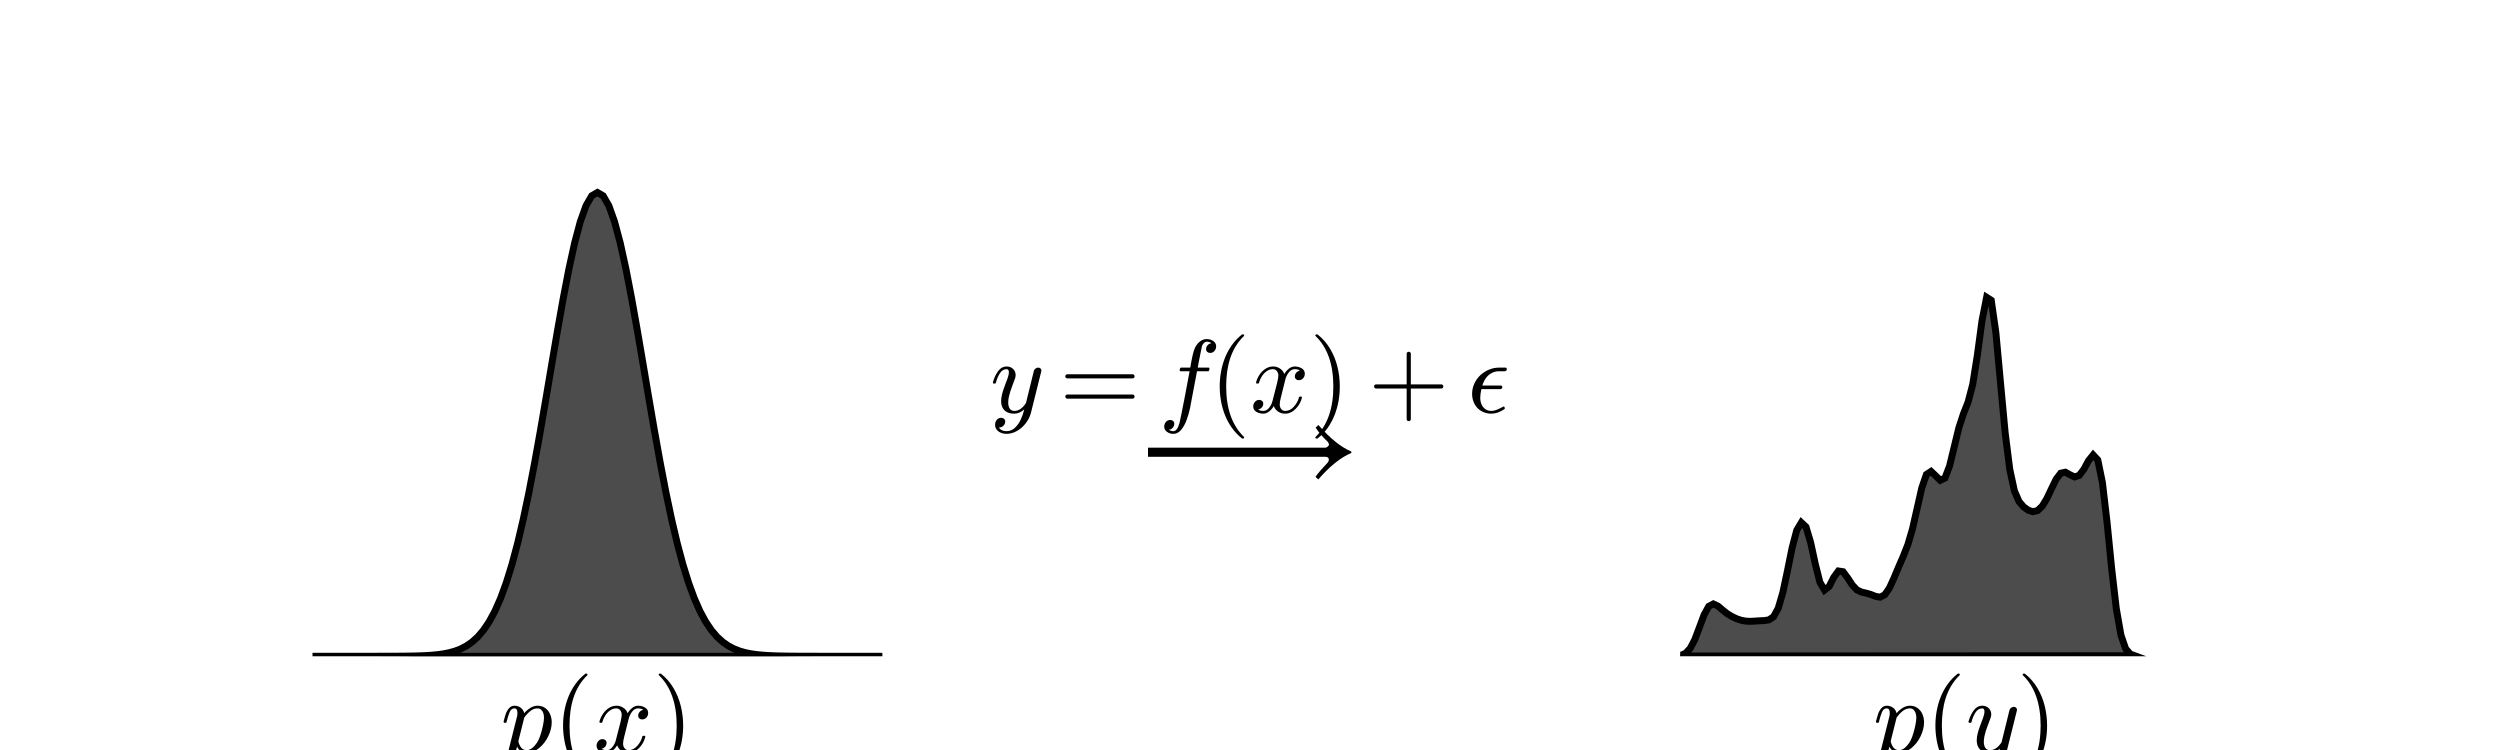
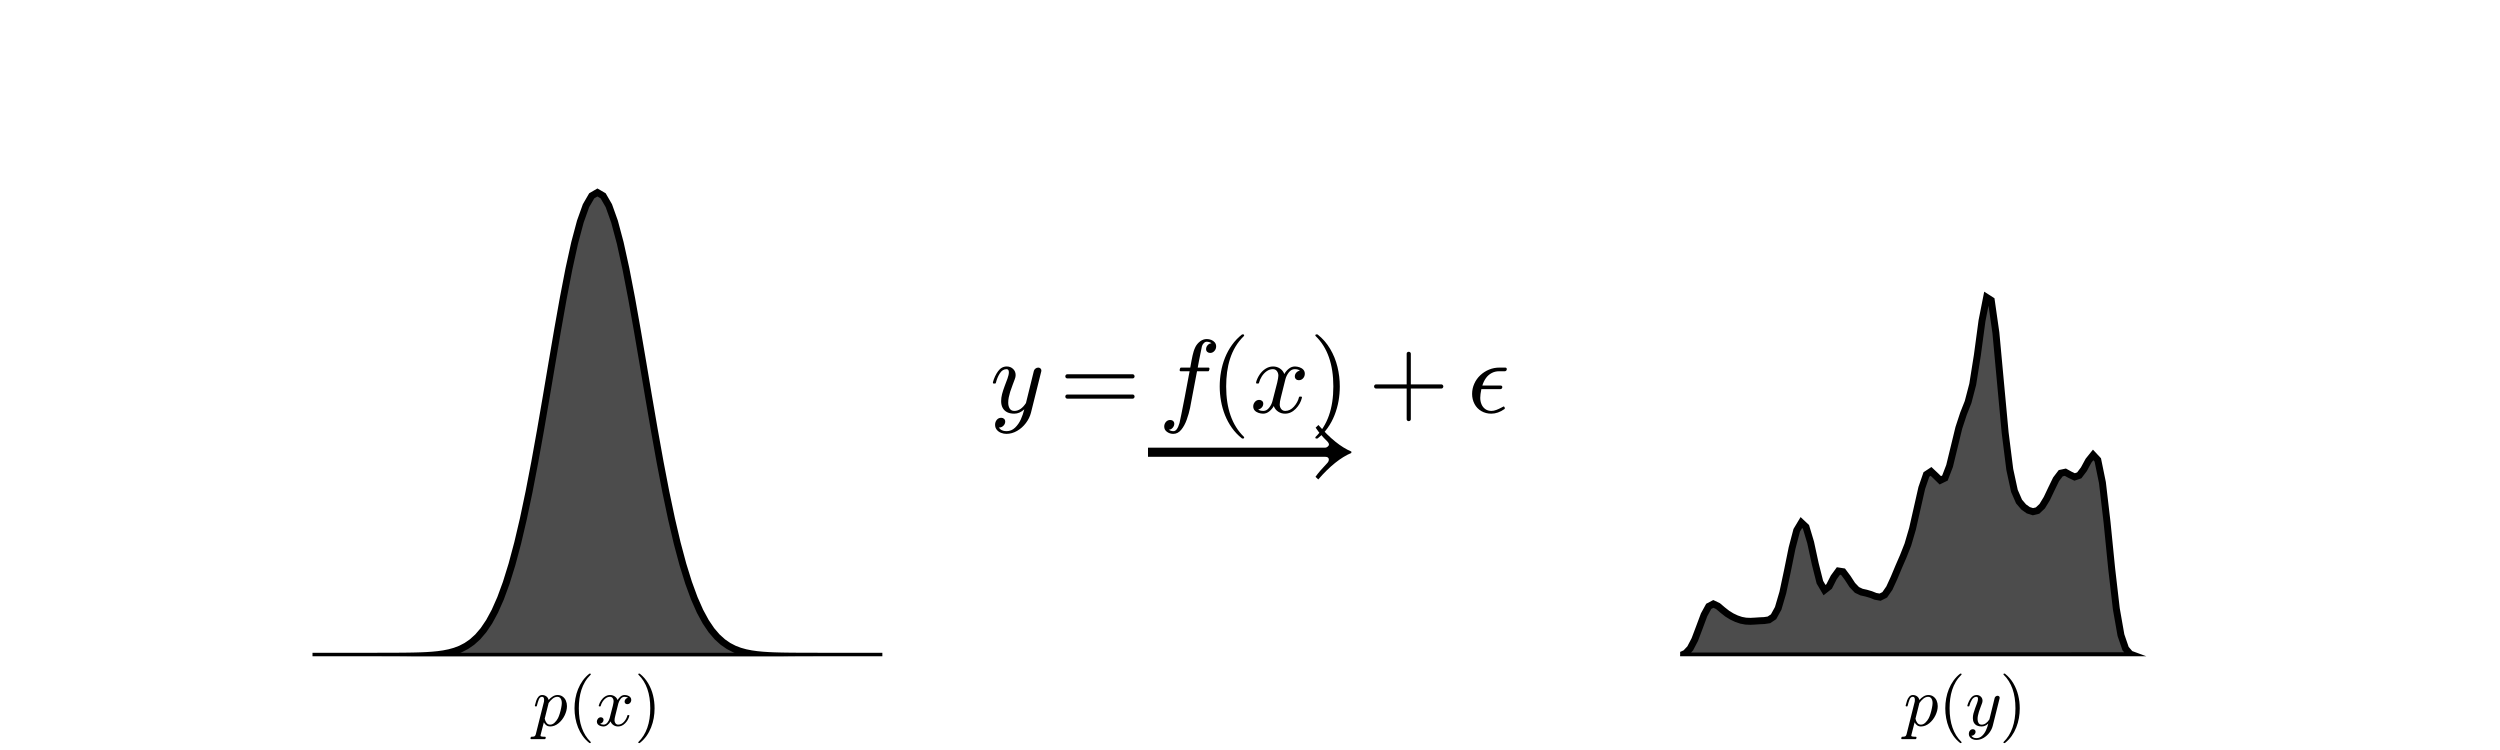
<svg xmlns="http://www.w3.org/2000/svg" xmlns:xlink="http://www.w3.org/1999/xlink" height="216pt" version="1.1" viewBox="0 0 720 216" width="720pt">
  <defs>
    <style type="text/css">
*{stroke-linecap:butt;stroke-linejoin:round;stroke-miterlimit:100000;}
  </style>
  </defs>
  <g id="figure_1">
    <g id="patch_1">
      <path d="M 0 216  L 720 216  L 720 0  L 0 0  L 0 216  z " style="fill:none;" />
    </g>
    <g id="axes_1">
      <g id="patch_2">
        <path d="M 90 189  L 254.118 189  L 254.118 21.6  L 90 21.6  L 90 189  z " style="fill:none;" />
      </g>
      <g id="patch_3">
-         <path clip-path="url(#p3651c4e1cf)" d="M 90 189  L 91.641 189  L 93.282 189  L 94.924 189  L 96.565 189  L 98.206 189  L 99.847 189  L 101.488 189  L 103.129 189  L 104.771 188.999  L 106.412 188.999  L 108.053 188.998  L 109.694 188.996  L 111.335 188.993  L 112.976 188.988  L 114.618 188.98  L 116.259 188.968  L 117.9 188.947  L 119.541 188.916  L 121.182 188.868  L 122.824 188.795  L 124.465 188.687  L 126.106 188.528  L 127.747 188.298  L 129.388 187.972  L 131.029 187.516  L 132.671 186.889  L 134.312 186.038  L 135.953 184.905  L 137.594 183.419  L 139.235 181.502  L 140.876 179.072  L 142.518 176.041  L 144.159 172.327  L 145.8 167.855  L 147.441 162.567  L 149.082 156.43  L 150.724 149.441  L 152.365 141.639  L 154.006 133.109  L 155.647 123.987  L 157.288 114.456  L 158.929 104.749  L 160.571 95.141  L 162.212 85.931  L 163.853 77.436  L 165.494 69.968  L 167.135 63.815  L 168.776 59.226  L 170.418 56.392  L 172.059 55.434  L 173.7 56.392  L 175.341 59.226  L 176.982 63.815  L 178.624 69.968  L 180.265 77.436  L 181.906 85.931  L 183.547 95.141  L 185.188 104.749  L 186.829 114.456  L 188.471 123.987  L 190.112 133.109  L 191.753 141.639  L 193.394 149.441  L 195.035 156.43  L 196.676 162.567  L 198.318 167.855  L 199.959 172.327  L 201.6 176.041  L 203.241 179.072  L 204.882 181.502  L 206.524 183.419  L 208.165 184.905  L 209.806 186.038  L 211.447 186.889  L 213.088 187.516  L 214.729 187.972  L 216.371 188.298  L 218.012 188.528  L 219.653 188.687  L 221.294 188.795  L 222.935 188.868  L 224.576 188.916  L 226.218 188.947  L 227.859 188.968  L 229.5 188.98  L 231.141 188.988  L 232.782 188.993  L 234.424 188.996  L 236.065 188.998  L 237.706 188.999  L 239.347 188.999  L 240.988 189  L 242.629 189  L 244.271 189  L 245.912 189  L 247.553 189  L 249.194 189  L 250.835 189  L 252.476 189  L 254.118 189  z " style="fill:#4c4c4c;stroke:#000000;stroke-linejoin:miter;stroke-width:2.0;" />
+         <path clip-path="url(#p96463cebd5)" d="M 90 189  L 91.641 189  L 93.282 189  L 94.924 189  L 96.565 189  L 98.206 189  L 99.847 189  L 101.488 189  L 103.129 189  L 104.771 188.999  L 106.412 188.999  L 108.053 188.998  L 109.694 188.996  L 111.335 188.993  L 112.976 188.988  L 114.618 188.98  L 116.259 188.968  L 117.9 188.947  L 119.541 188.916  L 121.182 188.868  L 122.824 188.795  L 124.465 188.687  L 126.106 188.528  L 127.747 188.298  L 129.388 187.972  L 131.029 187.516  L 132.671 186.889  L 134.312 186.038  L 135.953 184.905  L 137.594 183.419  L 139.235 181.502  L 140.876 179.072  L 142.518 176.041  L 144.159 172.327  L 145.8 167.855  L 147.441 162.567  L 149.082 156.43  L 150.724 149.441  L 152.365 141.639  L 154.006 133.109  L 155.647 123.987  L 157.288 114.456  L 158.929 104.749  L 160.571 95.141  L 162.212 85.931  L 163.853 77.436  L 165.494 69.968  L 167.135 63.815  L 168.776 59.226  L 170.418 56.392  L 172.059 55.434  L 173.7 56.392  L 175.341 59.226  L 176.982 63.815  L 178.624 69.968  L 180.265 77.436  L 181.906 85.931  L 183.547 95.141  L 185.188 104.749  L 186.829 114.456  L 188.471 123.987  L 190.112 133.109  L 191.753 141.639  L 193.394 149.441  L 195.035 156.43  L 196.676 162.567  L 198.318 167.855  L 199.959 172.327  L 201.6 176.041  L 203.241 179.072  L 204.882 181.502  L 206.524 183.419  L 208.165 184.905  L 209.806 186.038  L 211.447 186.889  L 213.088 187.516  L 214.729 187.972  L 216.371 188.298  L 218.012 188.528  L 219.653 188.687  L 221.294 188.795  L 222.935 188.868  L 224.576 188.916  L 226.218 188.947  L 227.859 188.968  L 229.5 188.98  L 231.141 188.988  L 232.782 188.993  L 234.424 188.996  L 236.065 188.998  L 237.706 188.999  L 239.347 188.999  L 240.988 189  L 242.629 189  L 244.271 189  L 245.912 189  L 247.553 189  L 249.194 189  L 250.835 189  L 252.476 189  L 254.118 189  z " style="fill:#4c4c4c;stroke:#000000;stroke-linejoin:miter;stroke-width:2.0;" />
      </g>
      <g id="matplotlib.axis_1">
        <g id="xtick_1" />
        <g id="xtick_2" />
        <g id="xtick_3" />
        <g id="xtick_4" />
        <g id="xtick_5" />
        <g id="xtick_6" />
        <g id="xtick_7" />
        <g id="text_1">
          <defs>
+             <path d="M 31 -24.812  Q 25.438 -20.406 21.406 -14.719  Q 17.391 -9.031 14.812 -2.578  Q 12.25 3.859 10.984 10.891  Q 9.719 17.922 9.719 25  Q 9.719 32.172 10.984 39.203  Q 12.25 46.234 14.859 52.734  Q 17.484 59.234 21.531 64.891  Q 25.594 70.562 31 74.812  Q 31 75 31.5 75  L 32.422 75  Q 32.719 75 32.953 74.734  Q 33.203 74.469 33.203 74.125  Q 33.203 73.688 33.016 73.484  Q 28.125 68.703 24.875 63.234  Q 21.625 57.766 19.641 51.578  Q 17.672 45.406 16.797 38.781  Q 15.922 32.172 15.922 25  Q 15.922 -6.781 32.906 -23.297  Q 33.203 -23.578 33.203 -24.125  Q 33.203 -24.359 32.938 -24.672  Q 32.672 -25 32.422 -25  L 31.5 -25  Q 31 -25 31 -24.812  " id="Cmr10-28" />
            <path d="M -2.484 -19.391  Q -3.422 -19.391 -3.422 -18.109  Q -3.078 -15.922 -2.094 -15.922  Q 1.031 -15.922 2.266 -15.359  Q 3.516 -14.797 4.203 -12.5  L 15.484 32.516  Q 16.219 34.375 16.219 37.312  Q 16.219 41.609 13.281 41.609  Q 10.156 41.609 8.641 37.859  Q 7.125 34.125 5.719 28.422  Q 5.719 27.781 4.891 27.781  L 3.719 27.781  Q 3.469 27.781 3.172 28.141  Q 2.875 28.516 2.875 28.812  Q 3.953 33.156 4.953 36.172  Q 5.953 39.203 8.078 41.688  Q 10.203 44.188 13.375 44.188  Q 16.797 44.188 19.375 42.25  Q 21.969 40.328 22.703 37.016  Q 25.438 40.188 28.75 42.188  Q 32.078 44.188 35.594 44.188  Q 39.797 44.188 42.891 41.938  Q 46 39.703 47.562 36.062  Q 49.125 32.422 49.125 28.219  Q 49.125 21.781 45.828 14.891  Q 42.531 8.016 36.891 3.438  Q 31.25 -1.125 24.812 -1.125  Q 21.875 -1.125 19.5 0.531  Q 17.141 2.203 15.828 4.891  L 11.281 -12.891  Q 11.031 -14.359 10.984 -14.594  Q 10.984 -15.922 17.578 -15.922  Q 18.609 -15.922 18.609 -17.188  Q 18.266 -18.5 18.047 -18.938  Q 17.828 -19.391 16.891 -19.391  z M 24.906 1.516  Q 28.375 1.516 31.344 4.375  Q 34.328 7.234 36.188 10.797  Q 37.547 13.484 38.734 17.359  Q 39.938 21.234 40.812 25.625  Q 41.703 30.031 41.703 32.625  Q 41.703 34.906 41.094 36.906  Q 40.484 38.922 39.094 40.266  Q 37.703 41.609 35.406 41.609  Q 31.734 41.609 28.484 38.984  Q 25.25 36.375 22.609 32.516  L 22.609 32.172  L 17.094 10.109  Q 17.781 6.547 19.734 4.031  Q 21.688 1.516 24.906 1.516  " id="Cmmi10-70" />
-             <path d="M 31 -24.812  Q 25.438 -20.406 21.406 -14.719  Q 17.391 -9.031 14.812 -2.578  Q 12.25 3.859 10.984 10.891  Q 9.719 17.922 9.719 25  Q 9.719 32.172 10.984 39.203  Q 12.25 46.234 14.859 52.734  Q 17.484 59.234 21.531 64.891  Q 25.594 70.562 31 74.812  Q 31 75 31.5 75  L 32.422 75  Q 32.719 75 32.953 74.734  Q 33.203 74.469 33.203 74.125  Q 33.203 73.688 33.016 73.484  Q 28.125 68.703 24.875 63.234  Q 21.625 57.766 19.641 51.578  Q 17.672 45.406 16.797 38.781  Q 15.922 32.172 15.922 25  Q 15.922 -6.781 32.906 -23.297  Q 33.203 -23.578 33.203 -24.125  Q 33.203 -24.359 32.938 -24.672  Q 32.672 -25 32.422 -25  L 31.5 -25  Q 31 -25 31 -24.812  " id="Cmr10-28" />
            <path d="M 7.812 2.875  Q 9.578 1.516 12.797 1.516  Q 15.922 1.516 18.312 4.516  Q 20.703 7.516 21.578 11.078  L 26.125 28.812  Q 27.203 33.641 27.203 35.406  Q 27.203 37.891 25.812 39.75  Q 24.422 41.609 21.922 41.609  Q 18.75 41.609 15.969 39.625  Q 13.188 37.641 11.281 34.594  Q 9.375 31.547 8.594 28.422  Q 8.406 27.781 7.812 27.781  L 6.594 27.781  Q 5.812 27.781 5.812 28.719  L 5.812 29  Q 6.781 32.719 9.125 36.25  Q 11.469 39.797 14.859 41.984  Q 18.266 44.188 22.125 44.188  Q 25.781 44.188 28.734 42.234  Q 31.688 40.281 32.906 36.922  Q 34.625 39.984 37.281 42.078  Q 39.938 44.188 43.109 44.188  Q 45.266 44.188 47.5 43.422  Q 49.75 42.672 51.172 41.109  Q 52.594 39.547 52.594 37.203  Q 52.594 34.672 50.953 32.828  Q 49.312 31 46.781 31  Q 45.172 31 44.094 32.031  Q 43.016 33.062 43.016 34.625  Q 43.016 36.719 44.453 38.297  Q 45.906 39.891 47.906 40.188  Q 46.094 41.609 42.922 41.609  Q 39.703 41.609 37.328 38.625  Q 34.969 35.641 33.984 31.984  L 29.594 14.312  Q 28.516 10.297 28.516 7.719  Q 28.516 5.172 29.953 3.344  Q 31.391 1.516 33.797 1.516  Q 38.484 1.516 42.156 5.641  Q 45.844 9.766 47.016 14.703  Q 47.219 15.281 47.797 15.281  L 49.031 15.281  Q 49.422 15.281 49.656 15.016  Q 49.906 14.75 49.906 14.406  Q 49.906 14.312 49.812 14.109  Q 48.391 8.156 43.844 3.516  Q 39.312 -1.125 33.594 -1.125  Q 29.938 -1.125 26.984 0.844  Q 24.031 2.828 22.797 6.203  Q 21.234 3.266 18.469 1.062  Q 15.719 -1.125 12.594 -1.125  Q 10.453 -1.125 8.172 -0.359  Q 5.906 0.391 4.484 1.953  Q 3.078 3.516 3.078 5.906  Q 3.078 8.25 4.703 10.172  Q 6.344 12.109 8.797 12.109  Q 10.453 12.109 11.578 11.109  Q 12.703 10.109 12.703 8.5  Q 12.703 6.391 11.297 4.828  Q 9.906 3.266 7.812 2.875  " id="Cmmi10-78" />
            <path d="M 6.5 -25  Q 5.609 -25 5.609 -24.125  Q 5.609 -23.688 5.812 -23.484  Q 22.906 -6.781 22.906 25  Q 22.906 56.781 6 73.297  Q 5.609 73.531 5.609 74.125  Q 5.609 74.469 5.875 74.734  Q 6.156 75 6.5 75  L 7.422 75  Q 7.719 75 7.906 74.812  Q 15.094 69.141 19.875 61.031  Q 24.656 52.938 26.875 43.75  Q 29.109 34.578 29.109 25  Q 29.109 17.922 27.906 11.062  Q 26.703 4.203 24.094 -2.453  Q 21.484 -9.125 17.484 -14.766  Q 13.484 -20.406 7.906 -24.812  Q 7.719 -25 7.422 -25  z " id="Cmr10-29" />
          </defs>
-           <g transform="translate(144.1588 216.5)scale(0.3 -0.3)">
+           <g transform="translate(153.4588 209.0)scale(0.2 -0.2)">
            <use xlink:href="#Cmmi10-70" />
            <use transform="translate(50.29297 0.0)" xlink:href="#Cmr10-28" />
            <use transform="translate(89.11133 0.0)" xlink:href="#Cmmi10-78" />
            <use transform="translate(146.1914 0.0)" xlink:href="#Cmr10-29" />
          </g>
        </g>
      </g>
      <g id="matplotlib.axis_2">
        <g id="ytick_1" />
        <g id="ytick_2" />
        <g id="ytick_3" />
        <g id="ytick_4" />
        <g id="ytick_5" />
        <g id="ytick_6" />
      </g>
    </g>
    <g id="axes_2">
      <g id="text_2">
        <defs>
+           <path d="M 8.406 -14.312  Q 10.5 -17.922 15.719 -17.922  Q 20.453 -17.922 23.922 -14.594  Q 27.391 -11.281 29.516 -6.562  Q 31.641 -1.859 32.812 3.078  Q 28.375 -1.125 23.188 -1.125  Q 19.234 -1.125 16.453 0.234  Q 13.672 1.609 12.125 4.312  Q 10.594 7.031 10.594 10.891  Q 10.594 14.156 11.469 17.594  Q 12.359 21.047 13.938 25.266  Q 15.531 29.5 16.703 32.625  Q 18.016 36.281 18.016 38.625  Q 18.016 41.609 15.828 41.609  Q 11.859 41.609 9.297 37.531  Q 6.734 33.453 5.516 28.422  Q 5.328 27.781 4.688 27.781  L 3.516 27.781  Q 2.688 27.781 2.688 28.719  L 2.688 29  Q 4.297 34.969 7.609 39.578  Q 10.938 44.188 16.016 44.188  Q 19.578 44.188 22.047 41.844  Q 24.516 39.5 24.516 35.891  Q 24.516 34.031 23.688 31.984  Q 23.25 30.766 21.688 26.656  Q 20.125 22.562 19.281 19.875  Q 18.453 17.188 17.922 14.594  Q 17.391 12.016 17.391 9.422  Q 17.391 6.109 18.797 3.812  Q 20.219 1.516 23.297 1.516  Q 29.5 1.516 34.422 9.078  L 42 39.891  Q 42.328 41.219 43.547 42.156  Q 44.781 43.109 46.188 43.109  Q 47.406 43.109 48.312 42.328  Q 49.219 41.547 49.219 40.281  Q 49.219 39.703 49.125 39.5  L 39.203 -0.297  Q 37.891 -5.422 34.375 -10.109  Q 30.859 -14.797 25.906 -17.656  Q 20.953 -20.516 15.578 -20.516  Q 12.984 -20.516 10.438 -19.5  Q 7.906 -18.5 6.344 -16.5  Q 4.781 -14.5 4.781 -11.812  Q 4.781 -9.078 6.391 -7.078  Q 8.016 -5.078 10.688 -5.078  Q 12.312 -5.078 13.406 -6.078  Q 14.5 -7.078 14.5 -8.688  Q 14.5 -10.984 12.781 -12.688  Q 11.078 -14.406 8.797 -14.406  Q 8.688 -14.359 8.594 -14.328  Q 8.5 -14.312 8.406 -14.312  " id="Cmmi10-79" />
          <path d="M 7.516 23  Q 6.688 23 6.141 23.625  Q 5.609 24.266 5.609 25  Q 5.609 25.734 6.141 26.359  Q 6.688 27 7.516 27  L 36.922 27  L 36.922 56.5  Q 36.922 57.281 37.5 57.781  Q 38.094 58.297 38.922 58.297  Q 39.656 58.297 40.281 57.781  Q 40.922 57.281 40.922 56.5  L 40.922 27  L 70.312 27  Q 71.047 27 71.578 26.359  Q 72.125 25.734 72.125 25  Q 72.125 24.266 71.578 23.625  Q 71.047 23 70.312 23  L 40.922 23  L 40.922 -6.5  Q 40.922 -7.281 40.281 -7.781  Q 39.656 -8.297 38.922 -8.297  Q 38.094 -8.297 37.5 -7.781  Q 36.922 -7.281 36.922 -6.5  L 36.922 23  z " id="Cmr10-2b" />
          <path d="M 7.516 13.281  Q 6.688 13.281 6.141 13.906  Q 5.609 14.547 5.609 15.281  Q 5.609 16.109 6.141 16.688  Q 6.688 17.281 7.516 17.281  L 70.312 17.281  Q 71.047 17.281 71.578 16.688  Q 72.125 16.109 72.125 15.281  Q 72.125 14.547 71.578 13.906  Q 71.047 13.281 70.312 13.281  z M 7.516 32.719  Q 6.688 32.719 6.141 33.297  Q 5.609 33.891 5.609 34.719  Q 5.609 35.453 6.141 36.078  Q 6.688 36.719 7.516 36.719  L 70.312 36.719  Q 71.047 36.719 71.578 36.078  Q 72.125 35.453 72.125 34.719  Q 72.125 33.891 71.578 33.297  Q 71.047 32.719 70.312 32.719  z " id="Cmr10-3d" />
          <path d="M 9.719 -16.5  Q 11.578 -17.922 14.203 -17.922  Q 17.781 -17.922 20.016 -10.016  Q 20.953 -6.203 25.094 15.094  L 29.688 39.594  L 21.094 39.594  Q 20.125 39.594 20.125 40.922  Q 20.516 43.109 21.391 43.109  L 30.328 43.109  L 31.5 49.609  Q 32.078 52.641 32.562 54.812  Q 33.062 56.984 33.625 58.828  Q 34.188 60.688 35.297 62.984  Q 37.016 66.266 39.922 68.391  Q 42.828 70.516 46.188 70.516  Q 48.391 70.516 50.469 69.703  Q 52.547 68.891 53.859 67.281  Q 55.172 65.672 55.172 63.484  Q 55.172 60.938 53.484 59.047  Q 51.812 57.172 49.422 57.172  Q 47.797 57.172 46.656 58.172  Q 45.516 59.188 45.516 60.797  Q 45.516 62.984 47 64.625  Q 48.484 66.266 50.688 66.5  Q 48.828 67.922 46.094 67.922  Q 44.578 67.922 43.234 66.5  Q 41.891 65.094 41.5 63.484  Q 40.875 60.938 38.719 49.703  L 37.5 43.109  L 47.797 43.109  Q 48.781 43.109 48.781 41.797  Q 48.734 41.547 48.578 40.938  Q 48.438 40.328 48.172 39.953  Q 47.906 39.594 47.516 39.594  L 36.812 39.594  L 32.172 15.188  Q 31.297 9.859 30.141 4.359  Q 29 -1.125 26.922 -6.906  Q 24.859 -12.703 21.625 -16.609  Q 18.406 -20.516 14.016 -20.516  Q 10.641 -20.516 7.984 -18.578  Q 5.328 -16.656 5.328 -13.484  Q 5.328 -10.938 6.953 -9.047  Q 8.594 -7.172 11.078 -7.172  Q 12.75 -7.172 13.859 -8.172  Q 14.984 -9.188 14.984 -10.797  Q 14.984 -12.938 13.391 -14.719  Q 11.812 -16.5 9.719 -16.5  " id="Cmmi10-66" />
          <path d="M 12.312 14.109  Q 12.312 10.75 13.531 7.859  Q 14.75 4.984 17.203 3.25  Q 19.672 1.516 23 1.516  Q 25.25 1.516 27.781 2.484  Q 30.328 3.469 32.5 4.641  Q 34.672 5.812 34.719 5.812  Q 35.25 5.812 35.562 5.203  Q 35.891 4.594 35.891 4  Q 35.891 3.469 35.594 3.328  Q 29.344 -1.125 22.906 -1.125  Q 17.625 -1.125 13.375 1.344  Q 9.125 3.812 6.812 8.203  Q 4.5 12.594 4.5 17.828  Q 4.5 23 6.594 27.656  Q 8.688 32.328 12.391 35.797  Q 16.109 39.266 20.797 41.188  Q 25.484 43.109 30.609 43.109  L 36.281 43.109  Q 37.797 43.109 37.797 41.609  Q 37.797 40.766 37.234 40.172  Q 36.672 39.594 35.891 39.594  L 30.422 39.594  Q 26.422 39.594 23.172 37.828  Q 19.922 36.078 17.719 32.953  Q 15.531 29.828 14.312 25.875  L 31.984 25.875  Q 32.672 25.875 33.078 25.453  Q 33.5 25.047 33.5 24.422  Q 33.5 23.578 32.953 22.984  Q 32.422 22.406 31.594 22.406  L 13.375 22.406  Q 12.312 17.234 12.312 14.109  " id="Cmmi10-b2" />
-           <path d="M 8.406 -14.312  Q 10.5 -17.922 15.719 -17.922  Q 20.453 -17.922 23.922 -14.594  Q 27.391 -11.281 29.516 -6.562  Q 31.641 -1.859 32.812 3.078  Q 28.375 -1.125 23.188 -1.125  Q 19.234 -1.125 16.453 0.234  Q 13.672 1.609 12.125 4.312  Q 10.594 7.031 10.594 10.891  Q 10.594 14.156 11.469 17.594  Q 12.359 21.047 13.938 25.266  Q 15.531 29.5 16.703 32.625  Q 18.016 36.281 18.016 38.625  Q 18.016 41.609 15.828 41.609  Q 11.859 41.609 9.297 37.531  Q 6.734 33.453 5.516 28.422  Q 5.328 27.781 4.688 27.781  L 3.516 27.781  Q 2.688 27.781 2.688 28.719  L 2.688 29  Q 4.297 34.969 7.609 39.578  Q 10.938 44.188 16.016 44.188  Q 19.578 44.188 22.047 41.844  Q 24.516 39.5 24.516 35.891  Q 24.516 34.031 23.688 31.984  Q 23.25 30.766 21.688 26.656  Q 20.125 22.562 19.281 19.875  Q 18.453 17.188 17.922 14.594  Q 17.391 12.016 17.391 9.422  Q 17.391 6.109 18.797 3.812  Q 20.219 1.516 23.297 1.516  Q 29.5 1.516 34.422 9.078  L 42 39.891  Q 42.328 41.219 43.547 42.156  Q 44.781 43.109 46.188 43.109  Q 47.406 43.109 48.312 42.328  Q 49.219 41.547 49.219 40.281  Q 49.219 39.703 49.125 39.5  L 39.203 -0.297  Q 37.891 -5.422 34.375 -10.109  Q 30.859 -14.797 25.906 -17.656  Q 20.953 -20.516 15.578 -20.516  Q 12.984 -20.516 10.438 -19.5  Q 7.906 -18.5 6.344 -16.5  Q 4.781 -14.5 4.781 -11.812  Q 4.781 -9.078 6.391 -7.078  Q 8.016 -5.078 10.688 -5.078  Q 12.312 -5.078 13.406 -6.078  Q 14.5 -7.078 14.5 -8.688  Q 14.5 -10.984 12.781 -12.688  Q 11.078 -14.406 8.797 -14.406  Q 8.688 -14.359 8.594 -14.328  Q 8.5 -14.312 8.406 -14.312  " id="Cmmi10-79" />
        </defs>
        <g transform="translate(285.15 118.8)scale(0.3 -0.3)">
          <use xlink:href="#Cmmi10-79" />
          <use transform="translate(66.58203 0.0)" xlink:href="#Cmr10-3d" />
          <use transform="translate(161.8262 0.0)" xlink:href="#Cmmi10-66" />
          <use transform="translate(210.7031 0.0)" xlink:href="#Cmr10-28" />
          <use transform="translate(249.5215 0.0)" xlink:href="#Cmmi10-78" />
          <use transform="translate(306.6016 0.0)" xlink:href="#Cmr10-29" />
          <use transform="translate(362.9785 0.0)" xlink:href="#Cmr10-2b" />
          <use transform="translate(458.2227 0.0)" xlink:href="#Cmmi10-b2" />
        </g>
      </g>
      <g id="text_3">
        <defs>
          <path d="M 151.906 25.797  L 151.906 24.797  Q 140.406 19.906 128.094 5.703  L 126.094 7.594  Q 128.906 11.594 134.297 17.203  Q 135.703 18.594 135.703 20  Q 135.703 22 133.094 22  L 5.5 22  L 5.5 28.594  L 133.203 28.594  Q 134 28.594 134.891 29.344  Q 135.797 30.094 135.797 30.797  Q 135.797 31.906 134.406 33.297  Q 129.5 38 126.203 43  L 128.203 44.906  Q 140.703 30.5 151.906 25.797  " id="STIXGeneral-Regular-27f6" />
        </defs>
        <g transform="translate(321.4 140.4)scale(0.4 -0.4)">
          <use transform="translate(17.55859 0.09375)" xlink:href="#STIXGeneral-Regular-27f6" />
        </g>
      </g>
    </g>
    <g id="axes_3">
      <g id="patch_4">
        <path d="M 483.882 189  L 648 189  L 648 21.6  L 483.882 21.6  L 483.882 189  z " style="fill:none;" />
      </g>
      <g id="patch_5">
-         <path clip-path="url(#pf0291e72c1)" d="M 482.775 188.938  L 484.109 188.742  L 485.443 188.147  L 486.777 186.741  L 488.111 184.181  L 489.445 180.645  L 490.779 177.062  L 492.113 174.631  L 493.447 173.927  L 494.781 174.559  L 496.114 175.69  L 497.448 176.738  L 498.782 177.556  L 500.116 178.186  L 501.45 178.639  L 502.784 178.887  L 504.118 178.943  L 505.452 178.875  L 506.786 178.784  L 508.12 178.721  L 509.453 178.521  L 510.787 177.626  L 512.121 175.195  L 513.455 170.65  L 514.789 164.372  L 516.123 157.803  L 517.457 152.728  L 518.791 150.496  L 520.125 151.747  L 521.459 156.219  L 522.792 162.378  L 524.126 167.676  L 525.46 169.95  L 526.794 168.903  L 528.128 166.276  L 529.462 164.444  L 530.796 164.653  L 532.13 166.437  L 533.464 168.497  L 534.798 169.896  L 536.131 170.528  L 537.465 170.823  L 538.799 171.215  L 540.133 171.745  L 541.467 171.983  L 542.801 171.311  L 544.135 169.388  L 545.469 166.483  L 546.803 163.288  L 548.137 160.214  L 549.47 156.837  L 550.804 152.286  L 552.138 146.413  L 553.472 140.532  L 554.806 136.649  L 556.14 135.77  L 557.474 137.025  L 558.808 138.33  L 560.142 137.678  L 561.476 134.204  L 562.809 128.721  L 564.143 123.229  L 565.477 119.164  L 566.811 115.791  L 568.145 110.678  L 569.479 102.297  L 570.813 92.391  L 572.147 85.633  L 573.481 86.487  L 574.815 95.829  L 576.148 110.256  L 577.482 124.591  L 578.816 135.195  L 580.15 141.373  L 581.484 144.437  L 582.818 146.005  L 584.152 146.951  L 585.486 147.371  L 586.82 147.042  L 588.154 145.785  L 589.487 143.596  L 590.821 140.777  L 592.155 138.038  L 593.489 136.282  L 594.823 135.995  L 596.157 136.735  L 597.491 137.366  L 598.825 136.906  L 600.159 135.141  L 601.493 132.684  L 602.826 131.021  L 604.16 132.453  L 605.494 138.98  L 606.828 150.4  L 608.162 163.765  L 609.496 175.301  L 610.83 182.908  L 612.164 186.8  L 613.498 188.359  L 614.832 188.85  z " style="fill:#4c4c4c;stroke:#000000;stroke-linejoin:miter;stroke-width:2.0;" />
+         <path clip-path="url(#pa66fb002b1)" d="M 482.775 188.938  L 484.109 188.742  L 485.443 188.147  L 486.777 186.741  L 488.111 184.181  L 489.445 180.645  L 490.779 177.062  L 492.113 174.631  L 493.447 173.927  L 494.781 174.559  L 496.114 175.69  L 497.448 176.738  L 498.782 177.556  L 500.116 178.186  L 501.45 178.639  L 502.784 178.887  L 504.118 178.943  L 505.452 178.875  L 506.786 178.784  L 508.12 178.721  L 509.453 178.521  L 510.787 177.626  L 512.121 175.195  L 513.455 170.65  L 514.789 164.372  L 516.123 157.803  L 517.457 152.728  L 518.791 150.496  L 520.125 151.747  L 521.459 156.219  L 522.792 162.378  L 524.126 167.676  L 525.46 169.95  L 526.794 168.903  L 528.128 166.276  L 529.462 164.444  L 530.796 164.653  L 532.13 166.437  L 533.464 168.497  L 534.798 169.896  L 536.131 170.528  L 537.465 170.823  L 538.799 171.215  L 540.133 171.745  L 541.467 171.983  L 542.801 171.311  L 544.135 169.388  L 545.469 166.483  L 546.803 163.288  L 548.137 160.214  L 549.47 156.837  L 550.804 152.286  L 552.138 146.413  L 553.472 140.532  L 554.806 136.649  L 556.14 135.77  L 557.474 137.025  L 558.808 138.33  L 560.142 137.678  L 561.476 134.204  L 562.809 128.721  L 564.143 123.229  L 565.477 119.164  L 566.811 115.791  L 568.145 110.678  L 569.479 102.297  L 570.813 92.391  L 572.147 85.633  L 573.481 86.487  L 574.815 95.829  L 576.148 110.256  L 577.482 124.591  L 578.816 135.195  L 580.15 141.373  L 581.484 144.437  L 582.818 146.005  L 584.152 146.951  L 585.486 147.371  L 586.82 147.042  L 588.154 145.785  L 589.487 143.596  L 590.821 140.777  L 592.155 138.038  L 593.489 136.282  L 594.823 135.995  L 596.157 136.735  L 597.491 137.366  L 598.825 136.906  L 600.159 135.141  L 601.493 132.684  L 602.826 131.021  L 604.16 132.453  L 605.494 138.98  L 606.828 150.4  L 608.162 163.765  L 609.496 175.301  L 610.83 182.908  L 612.164 186.8  L 613.498 188.359  L 614.832 188.85  z " style="fill:#4c4c4c;stroke:#000000;stroke-linejoin:miter;stroke-width:2.0;" />
      </g>
      <g id="matplotlib.axis_3">
        <g id="xtick_8" />
        <g id="xtick_9" />
        <g id="xtick_10" />
        <g id="xtick_11" />
        <g id="xtick_12" />
        <g id="xtick_13" />
        <g id="xtick_14" />
        <g id="text_4">
-           <g transform="translate(539.3912 216.5)scale(0.3 -0.3)">
+           <g transform="translate(548.2412 209.0)scale(0.2 -0.2)">
            <use xlink:href="#Cmmi10-70" />
            <use transform="translate(50.29297 0.0)" xlink:href="#Cmr10-28" />
            <use transform="translate(89.11133 0.0)" xlink:href="#Cmmi10-79" />
            <use transform="translate(138.1348 0.0)" xlink:href="#Cmr10-29" />
          </g>
        </g>
      </g>
      <g id="matplotlib.axis_4">
        <g id="ytick_7" />
        <g id="ytick_8" />
        <g id="ytick_9" />
        <g id="ytick_10" />
        <g id="ytick_11" />
        <g id="ytick_12" />
      </g>
    </g>
  </g>
  <defs>
-     <clipPath id="pf0291e72c1">
+     <clipPath id="pa66fb002b1">
      <rect height="167.4" width="164.118" x="483.882" y="21.6" />
    </clipPath>
-     <clipPath id="p3651c4e1cf">
+     <clipPath id="p96463cebd5">
      <rect height="167.4" width="164.118" x="90.0" y="21.6" />
    </clipPath>
  </defs>
</svg>
